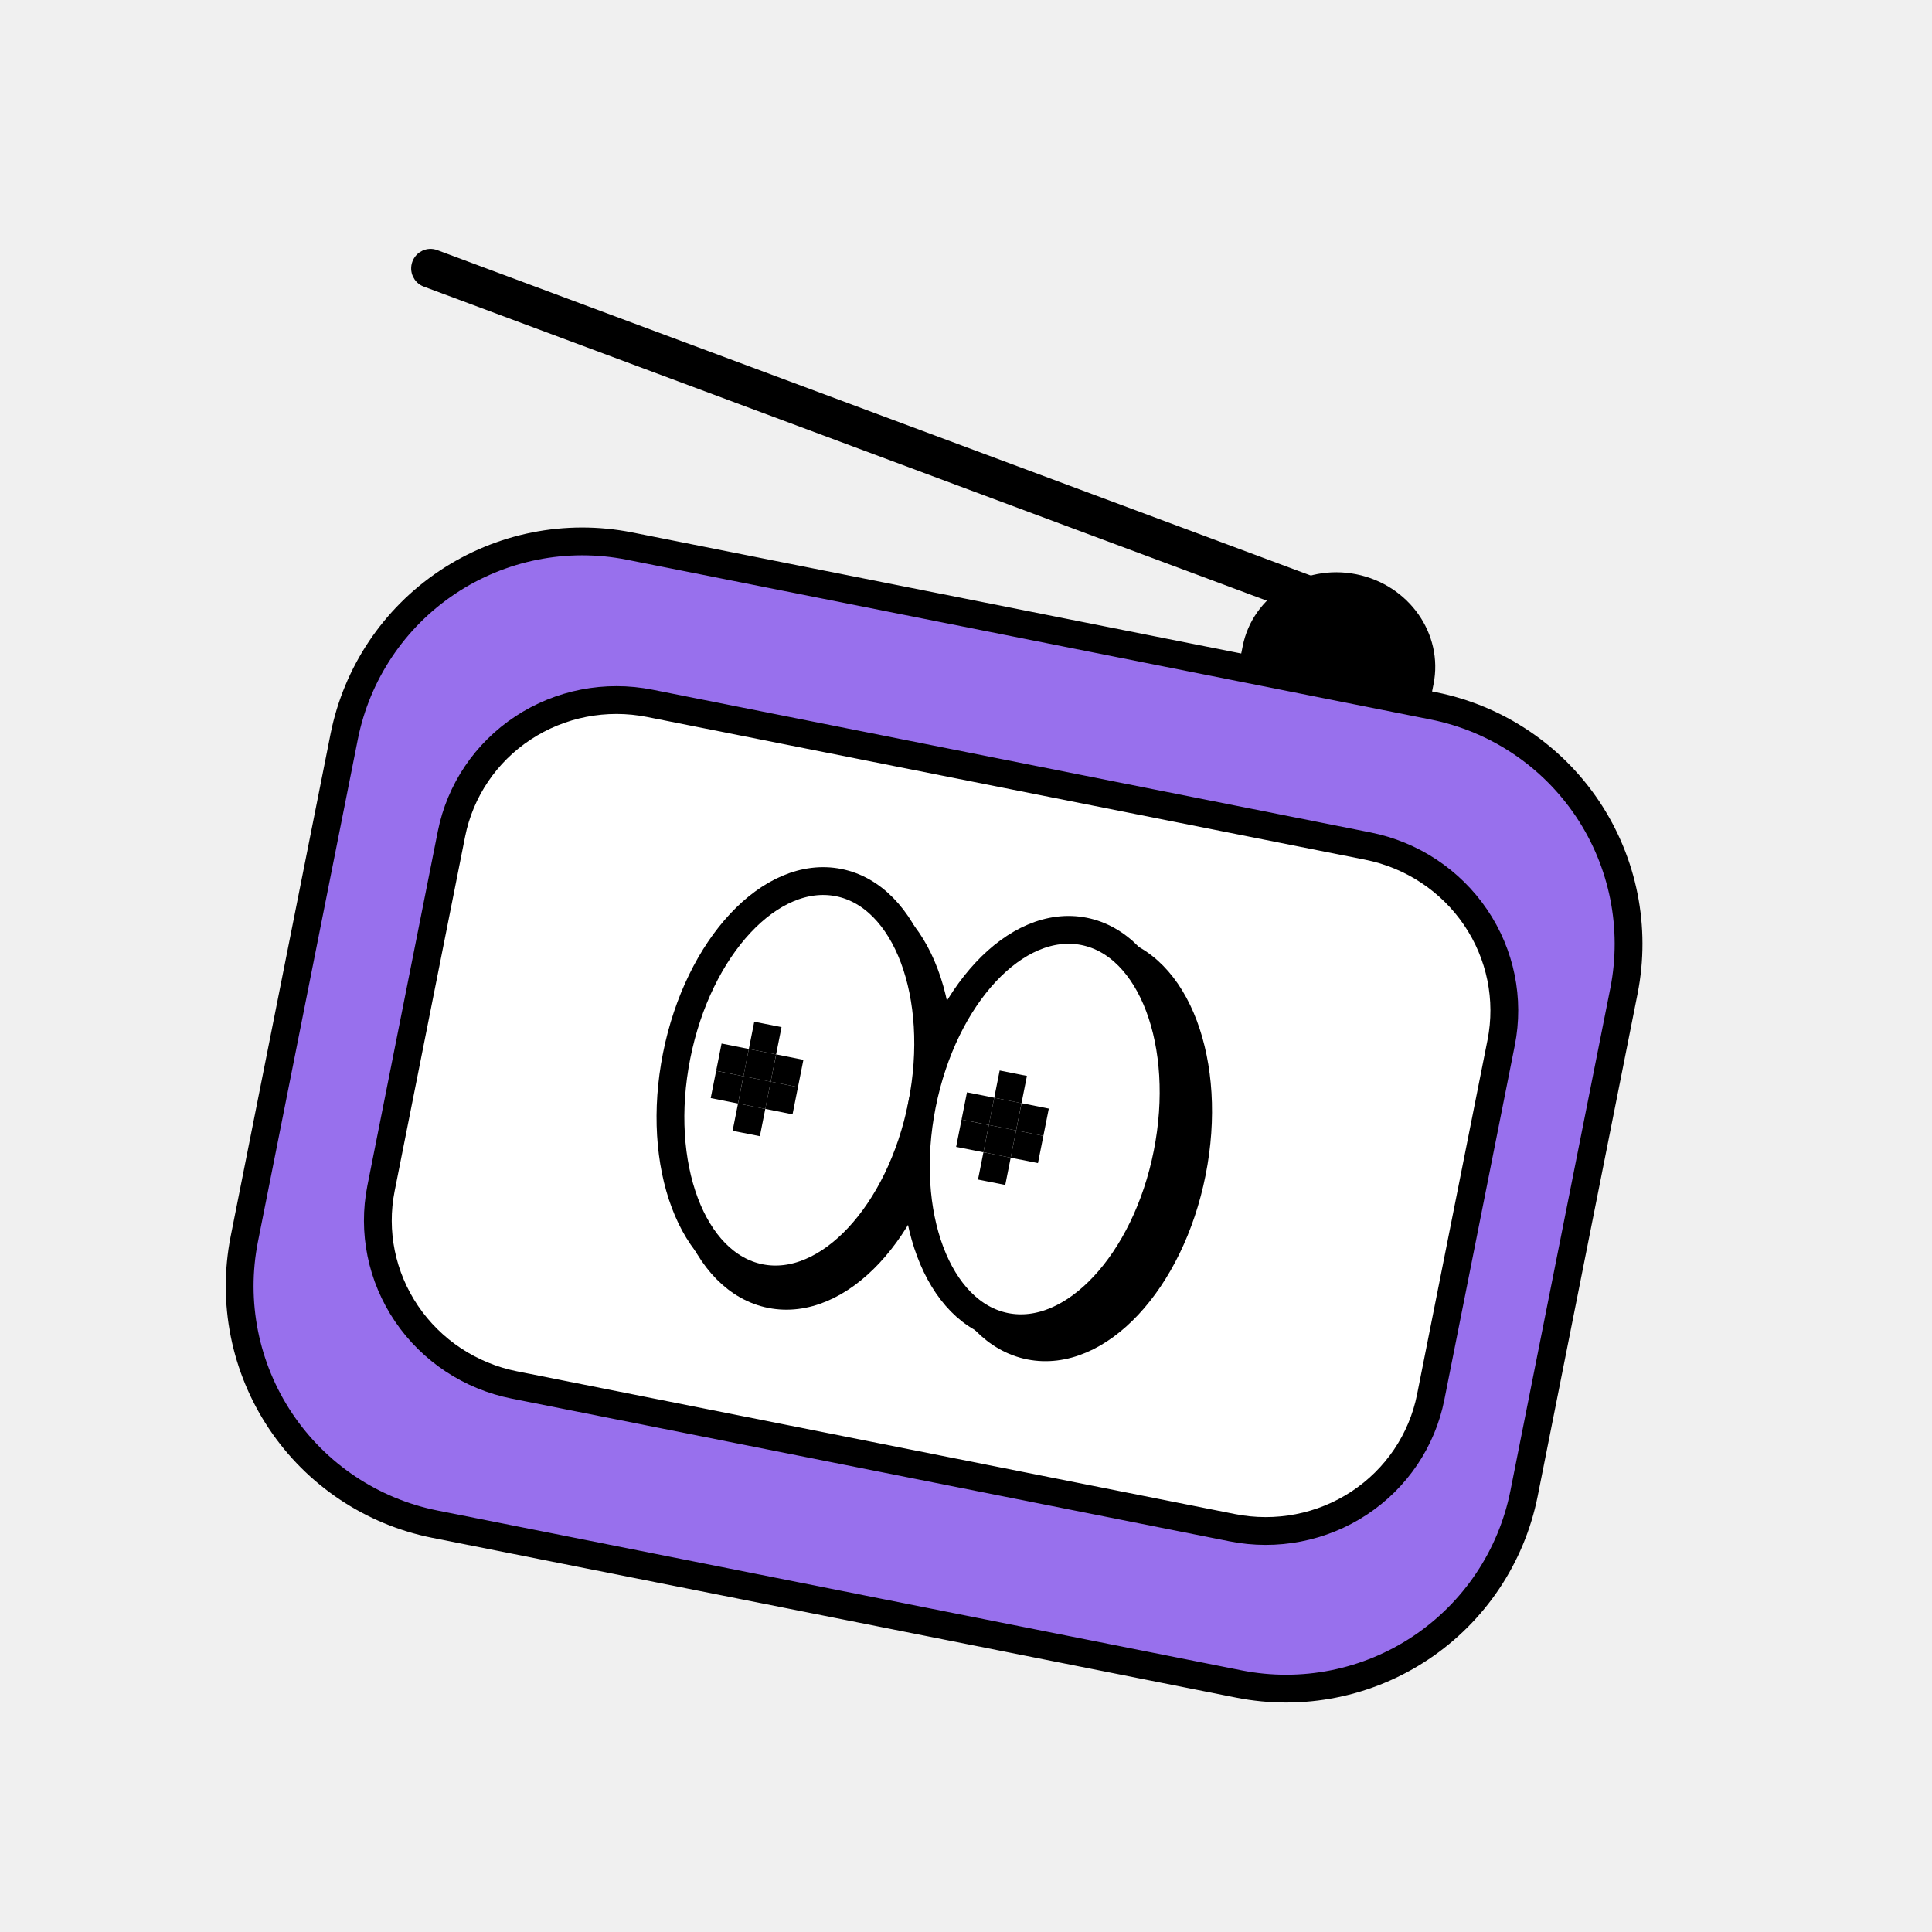
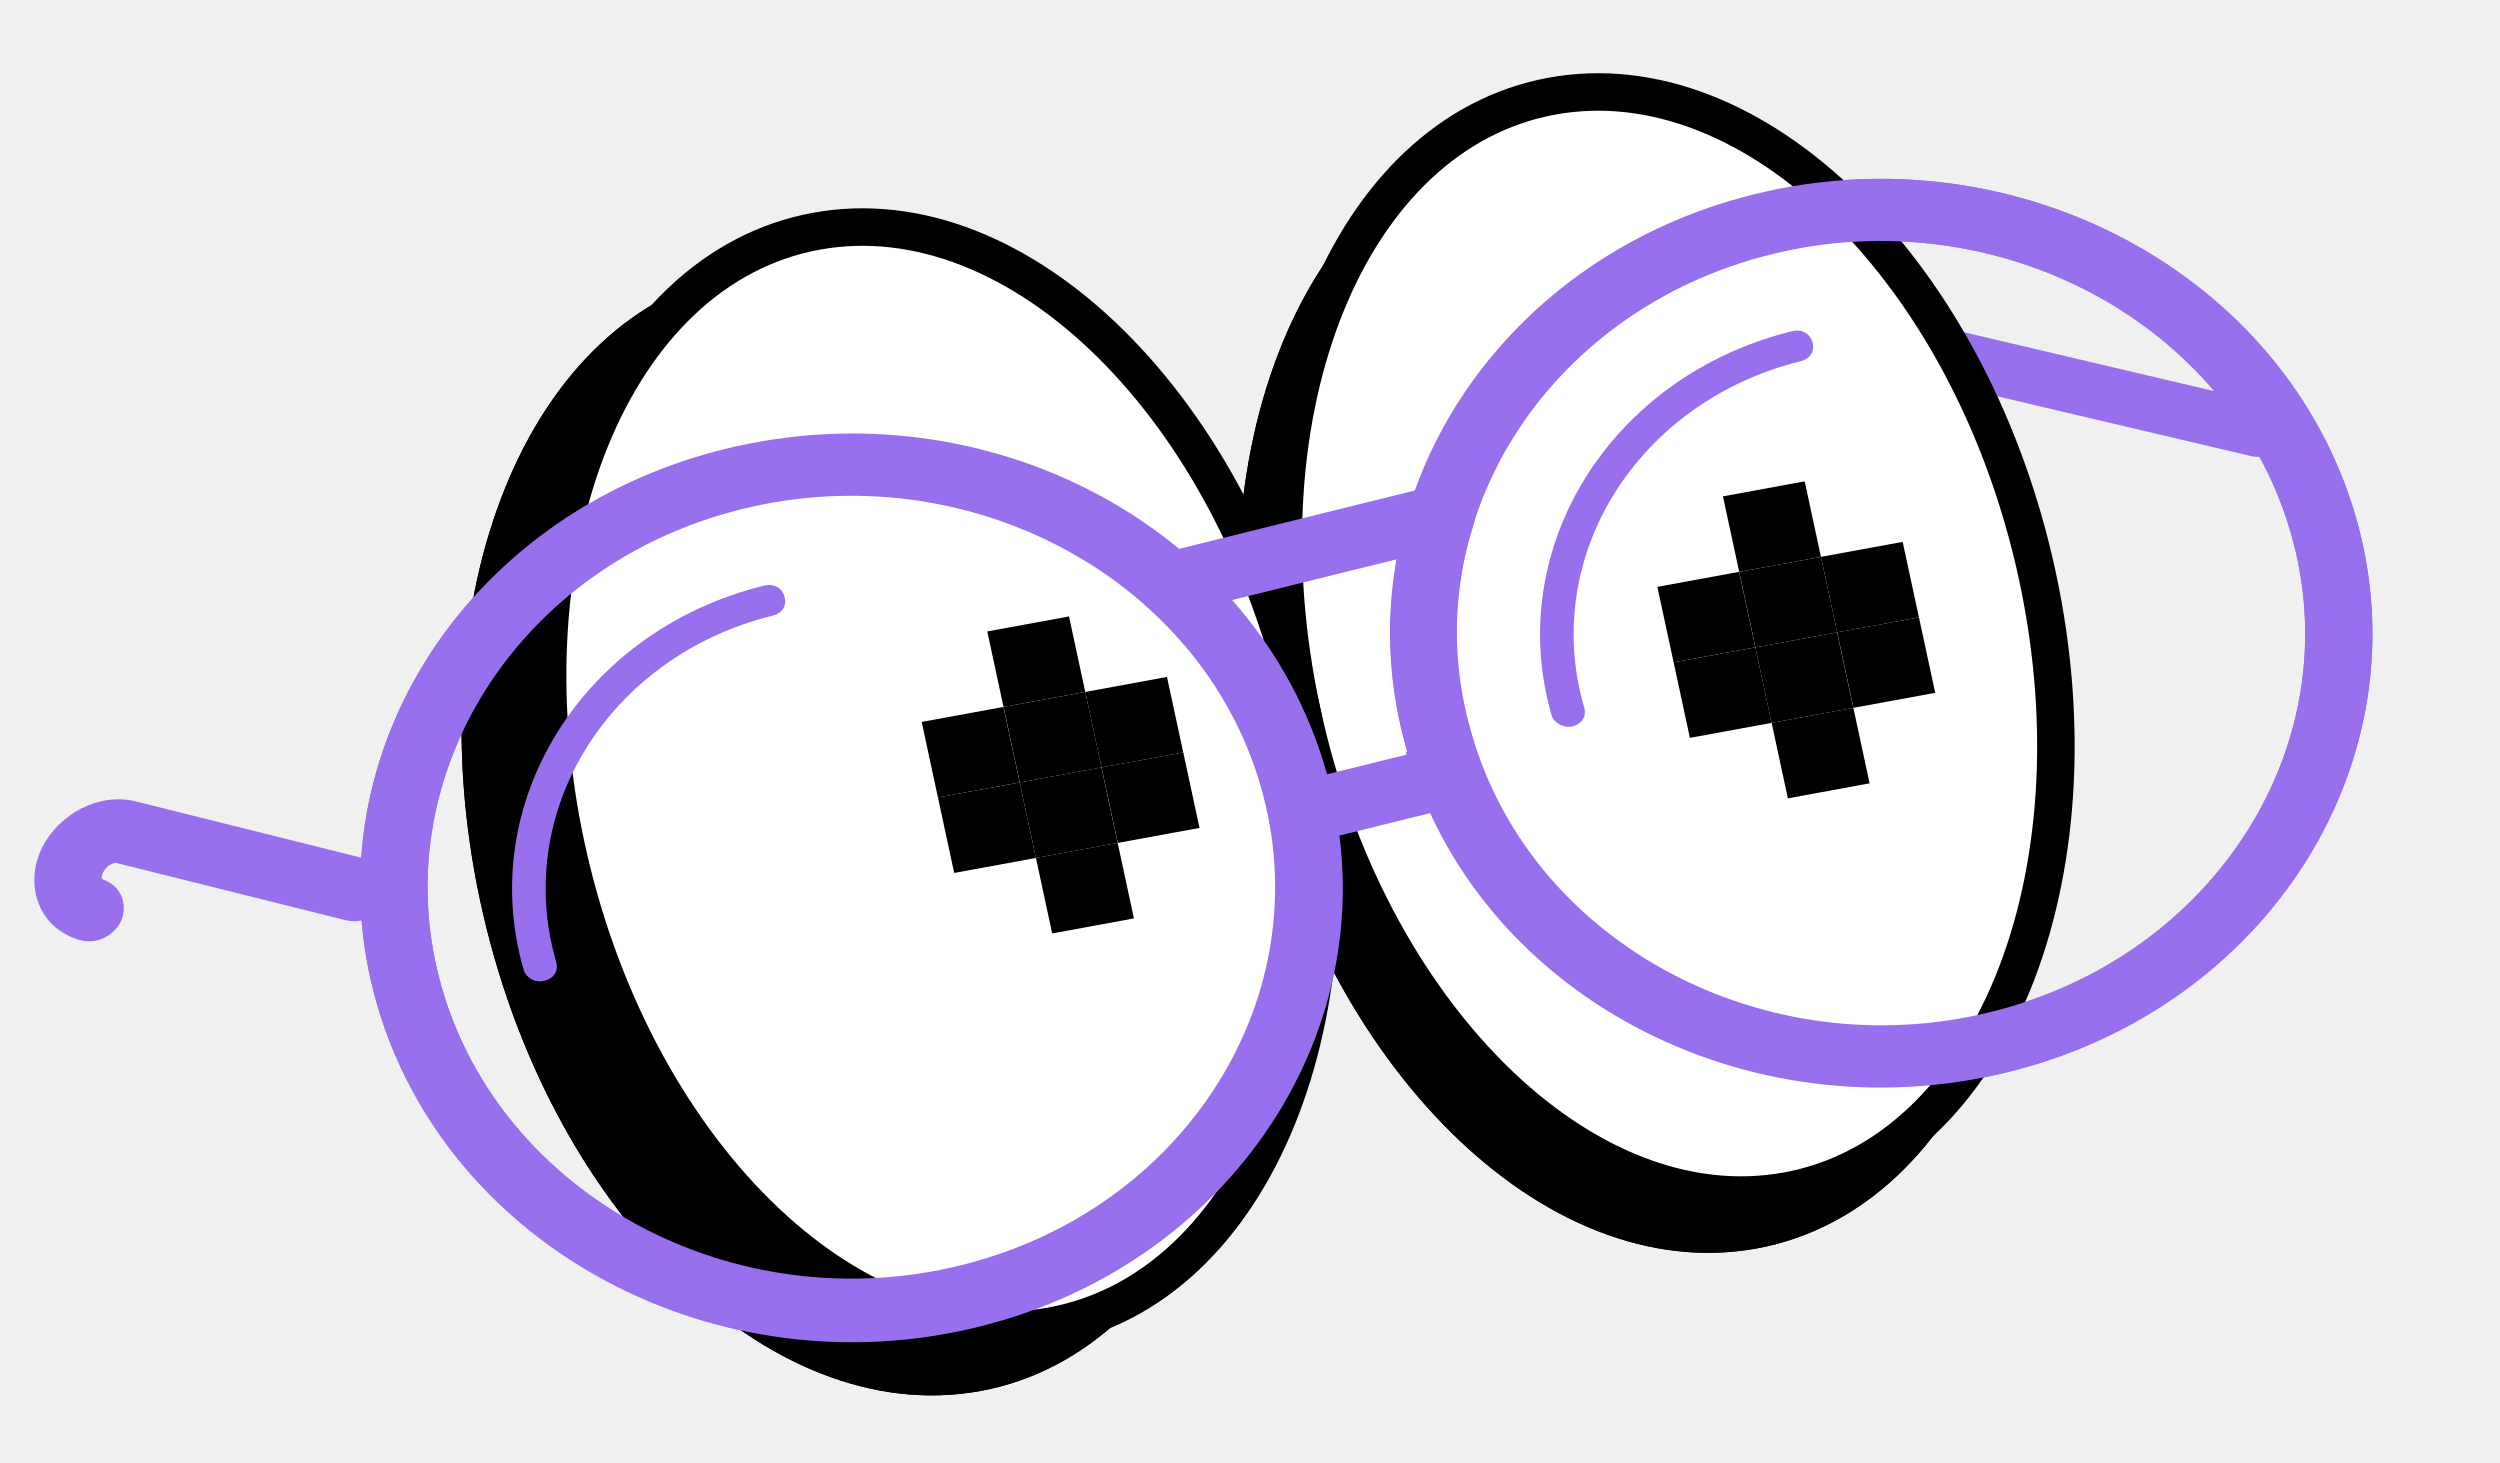
- <svg xmlns="http://www.w3.org/2000/svg" width="139" height="139" viewBox="0 0 139 139" fill="none">
-   <g clip-path="url(#clip0_751_990)">
-     <path d="M32.183 41.896C36.027 39.327 40.733 38.387 45.268 39.283L103.135 50.787C107.668 51.694 111.656 54.362 114.225 58.205C116.794 62.049 117.734 66.755 116.838 71.291L109.648 107.456C108.741 111.989 106.073 115.978 102.229 118.547C98.385 121.116 93.68 122.056 89.144 121.159L31.279 109.656C26.745 108.749 22.756 106.081 20.187 102.237C17.619 98.393 16.679 93.688 17.575 89.152L24.765 52.986C25.672 48.453 28.34 44.465 32.183 41.896Z" fill="#9870ED" stroke="black" stroke-width="2" />
-     <path d="M46.754 50.603L98.41 60.872C101.579 61.502 104.368 63.349 106.166 66.002C107.964 68.655 108.623 71.896 108.003 75.014L102.934 100.515C102.314 103.632 100.465 106.375 97.789 108.139C95.113 109.903 91.83 110.542 88.661 109.912L37.005 99.643C33.836 99.013 31.047 97.166 29.249 94.513C27.451 91.86 26.792 88.619 27.412 85.501L32.481 60C33.101 56.883 34.95 54.14 37.626 52.376C40.301 50.612 43.585 49.973 46.754 50.603Z" fill="white" stroke="black" stroke-width="2" />
-     <ellipse cx="76.93" cy="82.602" rx="9" ry="14.5" transform="rotate(11.2437 76.9297 82.6015)" fill="black" stroke="black" stroke-width="2" />
-     <ellipse cx="58.293" cy="78.897" rx="9" ry="14.5" transform="rotate(11.2437 58.293 78.8965)" fill="black" stroke="black" stroke-width="2" />
-     <ellipse cx="57.508" cy="77.721" rx="9" ry="14.5" transform="rotate(11.2437 57.5078 77.7207)" fill="white" stroke="black" stroke-width="2" />
-     <ellipse cx="75.164" cy="81.231" rx="9" ry="14.5" transform="rotate(11.2437 75.1641 81.2305)" fill="white" stroke="black" stroke-width="2" />
-     <rect x="53.098" y="79.393" width="2" height="2" transform="rotate(11.2437 53.0977 79.3926)" fill="black" />
-     <rect x="53.488" y="77.43" width="2" height="2" transform="rotate(11.2437 53.4883 77.4297)" fill="black" />
-     <rect x="51.523" y="77.041" width="2" height="2" transform="rotate(11.2437 51.5234 77.041)" fill="black" />
-     <rect x="55.449" y="77.82" width="2" height="2" transform="rotate(11.2437 55.4492 77.8203)" fill="black" />
-     <rect x="53.875" y="75.469" width="2" height="2" transform="rotate(11.2437 53.875 75.4688)" fill="black" />
-     <rect x="54.266" y="73.508" width="2" height="2" transform="rotate(11.2437 54.2656 73.5078)" fill="black" />
-     <rect x="55.84" y="75.859" width="2" height="2" transform="rotate(11.2437 55.8398 75.8594)" fill="black" />
-     <rect x="51.914" y="75.078" width="2" height="2" transform="rotate(11.2437 51.9141 75.0781)" fill="black" />
-     <rect x="70.754" y="82.902" width="2" height="2" transform="rotate(11.2437 70.7539 82.9023)" fill="black" />
-     <rect x="71.144" y="80.939" width="2" height="2" transform="rotate(11.2437 71.1445 80.9395)" fill="black" />
-     <rect x="69.18" y="80.551" width="2" height="2" transform="rotate(11.2437 69.1797 80.5508)" fill="black" />
-     <rect x="73.106" y="81.33" width="2" height="2" transform="rotate(11.2437 73.1055 81.3301)" fill="black" />
-     <rect x="71.531" y="78.978" width="2" height="2" transform="rotate(11.2437 71.5312 78.9785)" fill="black" />
-     <rect x="71.922" y="77.018" width="2" height="2" transform="rotate(11.2437 71.9219 77.0176)" fill="black" />
-     <rect x="73.496" y="79.369" width="2" height="2" transform="rotate(11.2437 73.4961 79.3691)" fill="black" />
-     <rect x="69.57" y="78.588" width="2" height="2" transform="rotate(11.2437 69.5703 78.5879)" fill="black" />
-     <path d="M96.377 44.634L96.376 44.633L30.659 20.15L30.659 20.15C30.204 19.981 29.965 19.466 30.139 18.995C30.313 18.525 30.825 18.293 31.278 18.461C31.278 18.461 31.278 18.461 31.278 18.461L96.995 42.944L97.17 42.476L96.995 42.944C97.449 43.113 97.688 43.627 97.515 44.099C97.358 44.523 96.925 44.754 96.512 44.672C96.467 44.663 96.422 44.65 96.377 44.634Z" fill="black" stroke="black" />
-     <path d="M103.138 49.218L102.878 50.525L89.147 47.796L89.407 46.488C90.125 42.876 93.78 40.56 97.573 41.314C99.468 41.691 101.041 42.765 102.047 44.194C103.054 45.623 103.497 47.413 103.138 49.218Z" fill="black" />
-   </g>
-   <defs>
-     <clipPath id="clip0_751_990">
-       <rect width="118" height="118" fill="white" transform="translate(23) rotate(11.2437)" />
-     </clipPath>
-   </defs>
+ <svg xmlns="http://www.w3.org/2000/svg" width="200" height="117" viewBox="0 0 200 117" fill="none">
+   <path d="M182.717 34.908L182.702 34.942C182.58 35.203 182.447 35.36 182.357 35.467L182.354 35.47C181.906 35.998 181.089 36.438 180.239 36.263L180.214 36.258L141.177 27.067L141.007 27.027L140.95 26.986C139.804 26.681 138.492 26.847 137.14 27.516C135.749 28.203 134.597 29.353 133.913 30.71L133.909 30.718C132.415 33.597 133.511 36.208 135.797 36.911L135.804 36.913C136.349 37.086 136.728 37.477 136.883 37.951C137.033 38.413 136.961 38.914 136.726 39.361C136.294 40.181 135.248 40.863 134.16 40.526C129.471 39.154 128.007 34.047 130.366 29.489C132.712 24.955 138.097 22.137 142.603 23.416L181.602 32.598C182.194 32.715 182.588 33.104 182.761 33.554C182.928 33.99 182.893 34.476 182.717 34.908Z" fill="#9870ED" stroke="#9870ED" stroke-width="0.5" />
+   <path d="M78.252 110.295C62.002 113.279 44.609 96.093 39.404 71.91C34.199 47.727 43.153 25.703 59.404 22.719C75.654 19.735 93.047 36.92 98.252 61.104C103.457 85.287 94.503 107.311 78.252 110.295Z" fill="black" stroke="black" stroke-width="2" />
+   <path d="M140.362 98.89C124.111 101.874 106.718 84.689 101.513 60.505C96.308 36.322 105.263 14.298 121.513 11.314C137.764 8.33 155.157 25.516 160.362 49.699C165.567 73.882 156.612 95.906 140.362 98.89Z" fill="black" stroke="black" stroke-width="2" />
+   <path d="M142.992 95.27C126.741 98.254 109.348 81.068 104.143 56.885C98.938 32.702 107.893 10.678 124.143 7.694C140.394 4.71 157.787 21.895 162.992 46.079C168.196 70.262 159.242 92.286 142.992 95.27Z" fill="white" stroke="black" stroke-width="2" />
+   <path d="M84.138 106.076C67.888 109.061 50.495 91.875 45.29 67.692C40.085 43.508 49.039 21.485 65.29 18.501C81.54 15.517 98.933 32.702 104.138 56.886C109.343 81.069 100.389 103.092 84.138 106.076Z" fill="white" stroke="black" stroke-width="2" />
+   <path d="M141.73 57.828L148.269 56.627L149.568 62.667L143.03 63.867L141.73 57.828Z" fill="black" />
+   <path d="M140.427 51.79L146.966 50.589L148.266 56.629L141.727 57.83L140.427 51.79Z" fill="black" />
+   <path d="M146.977 50.587L153.516 49.386L154.816 55.426L148.277 56.627L146.977 50.587Z" fill="black" />
+   <path d="M133.891 52.989L140.43 51.789L141.73 57.828L135.191 59.029L133.891 52.989Z" fill="black" />
+   <path d="M139.138 45.749L145.677 44.549L146.977 50.589L140.438 51.789L139.138 45.749Z" fill="black" />
+   <path d="M137.836 39.709L144.375 38.508L145.675 44.547L139.136 45.748L137.836 39.709Z" fill="black" />
+   <path d="M132.589 46.949L139.128 45.748L140.428 51.788L133.889 52.988L132.589 46.949Z" fill="black" />
+   <path d="M145.675 44.549L152.214 43.349L153.514 49.388L146.975 50.589L145.675 44.549Z" fill="black" />
+   <path d="M82.875 68.634L89.414 67.433L90.714 73.473L84.175 74.674L82.875 68.634Z" fill="black" />
+   <path d="M81.574 62.596L88.112 61.395L89.412 67.435L82.874 68.636L81.574 62.596Z" fill="black" />
+   <path d="M88.122 61.394L94.661 60.193L95.961 66.233L89.422 67.433L88.122 61.394Z" fill="black" />
+   <path d="M75.037 63.796L81.575 62.595L82.875 68.635L76.336 69.836L75.037 63.796Z" fill="black" />
+   <path d="M80.284 56.556L86.823 55.355L88.123 61.395L81.584 62.595L80.284 56.556Z" fill="black" />
+   <path d="M78.982 50.515L85.52 49.315L86.82 55.354L80.282 56.555L78.982 50.515Z" fill="black" />
+   <path d="M73.735 57.755L80.273 56.555L81.573 62.594L75.035 63.795L73.735 57.755Z" fill="black" />
+   <path d="M86.821 55.356L93.359 54.155L94.659 60.195L88.121 61.396L86.821 55.356Z" fill="black" />
+   <path d="M160.677 85.755C181.596 80.579 194.058 60.645 188.454 41.323C182.815 21.88 161.234 10.37 140.315 15.546C119.396 20.722 106.935 40.656 112.538 59.978C118.047 79.453 139.628 90.964 160.677 85.755ZM141.707 20.346C159.768 15.877 178.384 25.806 183.256 42.609C188.095 59.291 177.345 76.486 159.285 80.955C141.224 85.424 122.608 75.495 117.77 58.812C112.768 42.042 123.647 24.815 141.707 20.346Z" fill="#9870ED" />
+   <path d="M125.781 58.115C126.56 57.922 126.941 57.313 126.732 56.593C123.216 44.471 131.052 32.114 144.045 28.899C144.824 28.706 145.205 28.097 144.996 27.377C144.787 26.657 144.128 26.306 143.349 26.499C128.796 30.099 120.27 43.914 124.133 57.236C124.307 57.836 125.131 58.276 125.781 58.115Z" fill="#9870ED" />
+   <path d="M78.305 106.141C99.225 100.965 111.686 81.032 106.083 61.709C100.574 42.234 78.993 30.724 57.944 35.932C36.895 41.14 24.563 61.042 30.167 80.365C35.806 99.807 57.386 111.318 78.305 106.141ZM59.336 40.733C77.397 36.264 96.012 46.193 100.85 62.875C105.688 79.557 94.939 96.752 76.879 101.221C58.818 105.69 40.202 95.761 35.364 79.078C30.526 62.396 41.276 45.201 59.336 40.733Z" fill="#9870ED" />
+   <path d="M43.541 78.468C44.321 78.275 44.701 77.666 44.493 76.946C40.977 64.825 48.812 52.467 61.806 49.252C62.585 49.059 62.966 48.45 62.757 47.73C62.548 47.01 61.889 46.659 61.11 46.852C46.557 50.452 38.031 64.267 41.894 77.589C42.068 78.189 42.762 78.661 43.541 78.468Z" fill="#9870ED" />
+   <path d="M104.945 67.391L116.639 64.497C117.419 64.305 117.999 63.904 118.379 63.295C118.76 62.686 118.811 61.902 118.507 61.334C118.099 60.406 117.89 59.686 117.646 58.846C116.045 53.325 116.133 47.386 117.894 41.934C118.205 41.085 117.926 40.125 117.198 39.534C116.469 38.942 115.55 38.655 114.641 38.88L92.812 44.281C91.903 44.506 91.132 45.212 90.951 46.028C90.641 46.877 91.049 47.805 91.648 48.428C96.124 52.337 99.414 57.44 101.015 62.961C101.224 63.681 101.467 64.521 101.616 65.513C101.825 66.234 102.129 66.802 102.787 67.153C103.412 67.385 104.166 67.584 104.945 67.391ZM112.518 60.372L106.152 61.947C106.117 61.827 106.117 61.827 106.082 61.707C104.62 56.666 101.989 51.915 98.493 48.021L111.745 44.742C110.859 49.849 111.117 55.059 112.579 60.1C112.449 60.132 112.484 60.252 112.518 60.372Z" fill="#9870ED" />
+   <path d="M30.48 71.783L30.466 71.819L30.45 71.854C30.328 72.122 30.183 72.293 30.122 72.365L30.119 72.369C29.695 72.868 28.844 73.367 27.833 73.144L27.809 73.139L27.785 73.133L9.63 68.603L9.335 68.53C9.177 68.52 8.964 68.553 8.689 68.684C8.322 68.859 8.001 69.17 7.813 69.552L7.805 69.569C7.602 69.969 7.616 70.293 7.683 70.484C7.745 70.659 7.855 70.757 8.01 70.806L8.024 70.811C9.462 71.284 9.633 72.697 9.187 73.561C8.799 74.312 7.724 75.108 6.432 74.696C3.334 73.744 2.561 70.506 3.837 67.987C5.081 65.529 8.127 63.828 10.975 64.656L29.067 69.17C29.791 69.332 30.274 69.819 30.485 70.34C30.688 70.841 30.647 71.358 30.48 71.783Z" fill="#9870ED" stroke="#9870ED" />
+   <path d="M78.252 110.295C62.002 113.279 44.609 96.093 39.404 71.91C34.199 47.727 43.153 25.703 59.404 22.719C75.654 19.735 93.047 36.92 98.252 61.104C103.457 85.287 94.503 107.311 78.252 110.295Z" fill="black" stroke="black" stroke-width="2" />
+   <path d="M140.362 98.89C124.111 101.874 106.718 84.689 101.513 60.505C96.308 36.322 105.263 14.298 121.513 11.314C137.764 8.33 155.157 25.516 160.362 49.699C165.567 73.882 156.612 95.906 140.362 98.89Z" fill="black" stroke="black" stroke-width="2" />
+   <path d="M142.992 95.27C126.741 98.254 109.348 81.068 104.143 56.885C98.938 32.702 107.893 10.678 124.143 7.694C140.394 4.71 157.787 21.895 162.992 46.079C168.196 70.262 159.242 92.286 142.992 95.27Z" fill="white" stroke="black" stroke-width="3" />
+   <path d="M84.138 106.076C67.888 109.061 50.495 91.875 45.29 67.692C40.085 43.508 49.039 21.485 65.29 18.501C81.54 15.517 98.933 32.702 104.138 56.886C109.343 81.069 100.389 103.092 84.138 106.076Z" fill="white" stroke="black" stroke-width="3" />
+   <path d="M141.73 57.828L148.269 56.627L149.568 62.667L143.03 63.867L141.73 57.828Z" fill="black" />
+   <path d="M140.427 51.79L146.966 50.589L148.266 56.629L141.727 57.83L140.427 51.79Z" fill="black" />
+   <path d="M146.977 50.587L153.516 49.386L154.816 55.426L148.277 56.627L146.977 50.587Z" fill="black" />
+   <path d="M133.891 52.989L140.43 51.789L141.73 57.828L135.191 59.029L133.891 52.989Z" fill="black" />
+   <path d="M139.138 45.749L145.677 44.549L146.977 50.589L140.438 51.789L139.138 45.749Z" fill="black" />
+   <path d="M137.836 39.709L144.375 38.508L145.675 44.547L139.136 45.748L137.836 39.709Z" fill="black" />
+   <path d="M132.589 46.949L139.128 45.748L140.428 51.788L133.889 52.988L132.589 46.949Z" fill="black" />
+   <path d="M145.675 44.549L152.214 43.349L153.514 49.388L146.975 50.589L145.675 44.549Z" fill="black" />
+   <path d="M82.875 68.634L89.414 67.433L90.714 73.473L84.175 74.674L82.875 68.634Z" fill="black" />
+   <path d="M81.574 62.596L88.112 61.395L89.412 67.435L82.874 68.636L81.574 62.596Z" fill="black" />
+   <path d="M88.122 61.394L94.661 60.193L95.961 66.233L89.422 67.433L88.122 61.394Z" fill="black" />
+   <path d="M75.037 63.796L81.575 62.595L82.875 68.635L76.336 69.836L75.037 63.796Z" fill="black" />
+   <path d="M80.284 56.556L86.823 55.355L88.123 61.395L81.584 62.595L80.284 56.556Z" fill="black" />
+   <path d="M78.982 50.515L85.52 49.315L86.82 55.354L80.282 56.555L78.982 50.515Z" fill="black" />
+   <path d="M73.735 57.755L80.273 56.555L81.573 62.594L75.035 63.795L73.735 57.755Z" fill="black" />
+   <path d="M86.821 55.356L93.359 54.155L94.659 60.195L88.121 61.396L86.821 55.356Z" fill="black" />
+   <path d="M160.677 85.755C181.596 80.579 194.058 60.645 188.454 41.323C182.815 21.88 161.234 10.37 140.315 15.546C119.396 20.722 106.935 40.656 112.538 59.978C118.047 79.453 139.628 90.964 160.677 85.755ZM141.707 20.346C159.768 15.877 178.384 25.806 183.256 42.609C188.095 59.291 177.345 76.486 159.285 80.955C141.224 85.424 122.608 75.495 117.77 58.812C112.768 42.042 123.647 24.815 141.707 20.346Z" fill="#9870ED" />
+   <path d="M125.781 58.115C126.56 57.922 126.941 57.313 126.732 56.593C123.216 44.471 131.052 32.114 144.045 28.899C144.824 28.706 145.205 28.097 144.996 27.377C144.787 26.657 144.128 26.306 143.349 26.499C128.796 30.099 120.27 43.914 124.133 57.236C124.307 57.836 125.131 58.276 125.781 58.115Z" fill="#9870ED" />
+   <path d="M78.305 106.141C99.225 100.965 111.686 81.032 106.083 61.709C100.574 42.234 78.993 30.724 57.944 35.932C36.895 41.14 24.563 61.042 30.167 80.365C35.806 99.807 57.386 111.318 78.305 106.141ZM59.336 40.733C77.397 36.264 96.012 46.193 100.85 62.875C105.688 79.557 94.939 96.752 76.879 101.221C58.818 105.69 40.202 95.761 35.364 79.078C30.526 62.396 41.276 45.201 59.336 40.733Z" fill="#9870ED" />
+   <path d="M43.541 78.468C44.321 78.275 44.701 77.666 44.493 76.946C40.977 64.825 48.812 52.467 61.806 49.252C62.585 49.059 62.966 48.45 62.757 47.73C62.548 47.01 61.889 46.659 61.11 46.852C46.557 50.452 38.031 64.267 41.894 77.589C42.068 78.189 42.762 78.661 43.541 78.468Z" fill="#9870ED" />
+   <path d="M104.945 67.391L116.639 64.497C117.419 64.305 117.999 63.904 118.379 63.295C118.76 62.686 118.811 61.902 118.507 61.334C118.099 60.406 117.89 59.686 117.646 58.846C116.045 53.325 116.133 47.386 117.894 41.934C118.205 41.085 117.926 40.125 117.198 39.534C116.469 38.942 115.55 38.655 114.641 38.88L92.812 44.281C91.903 44.506 91.132 45.212 90.951 46.028C90.641 46.877 91.049 47.805 91.648 48.428C96.124 52.337 99.414 57.44 101.015 62.961C101.224 63.681 101.467 64.521 101.616 65.513C101.825 66.234 102.129 66.802 102.787 67.153C103.412 67.385 104.166 67.584 104.945 67.391ZM112.518 60.372L106.152 61.947C106.117 61.827 106.117 61.827 106.082 61.707C104.62 56.666 101.989 51.915 98.493 48.021L111.745 44.742C110.859 49.849 111.117 55.059 112.579 60.1C112.449 60.132 112.484 60.252 112.518 60.372Z" fill="#9870ED" />
</svg>
